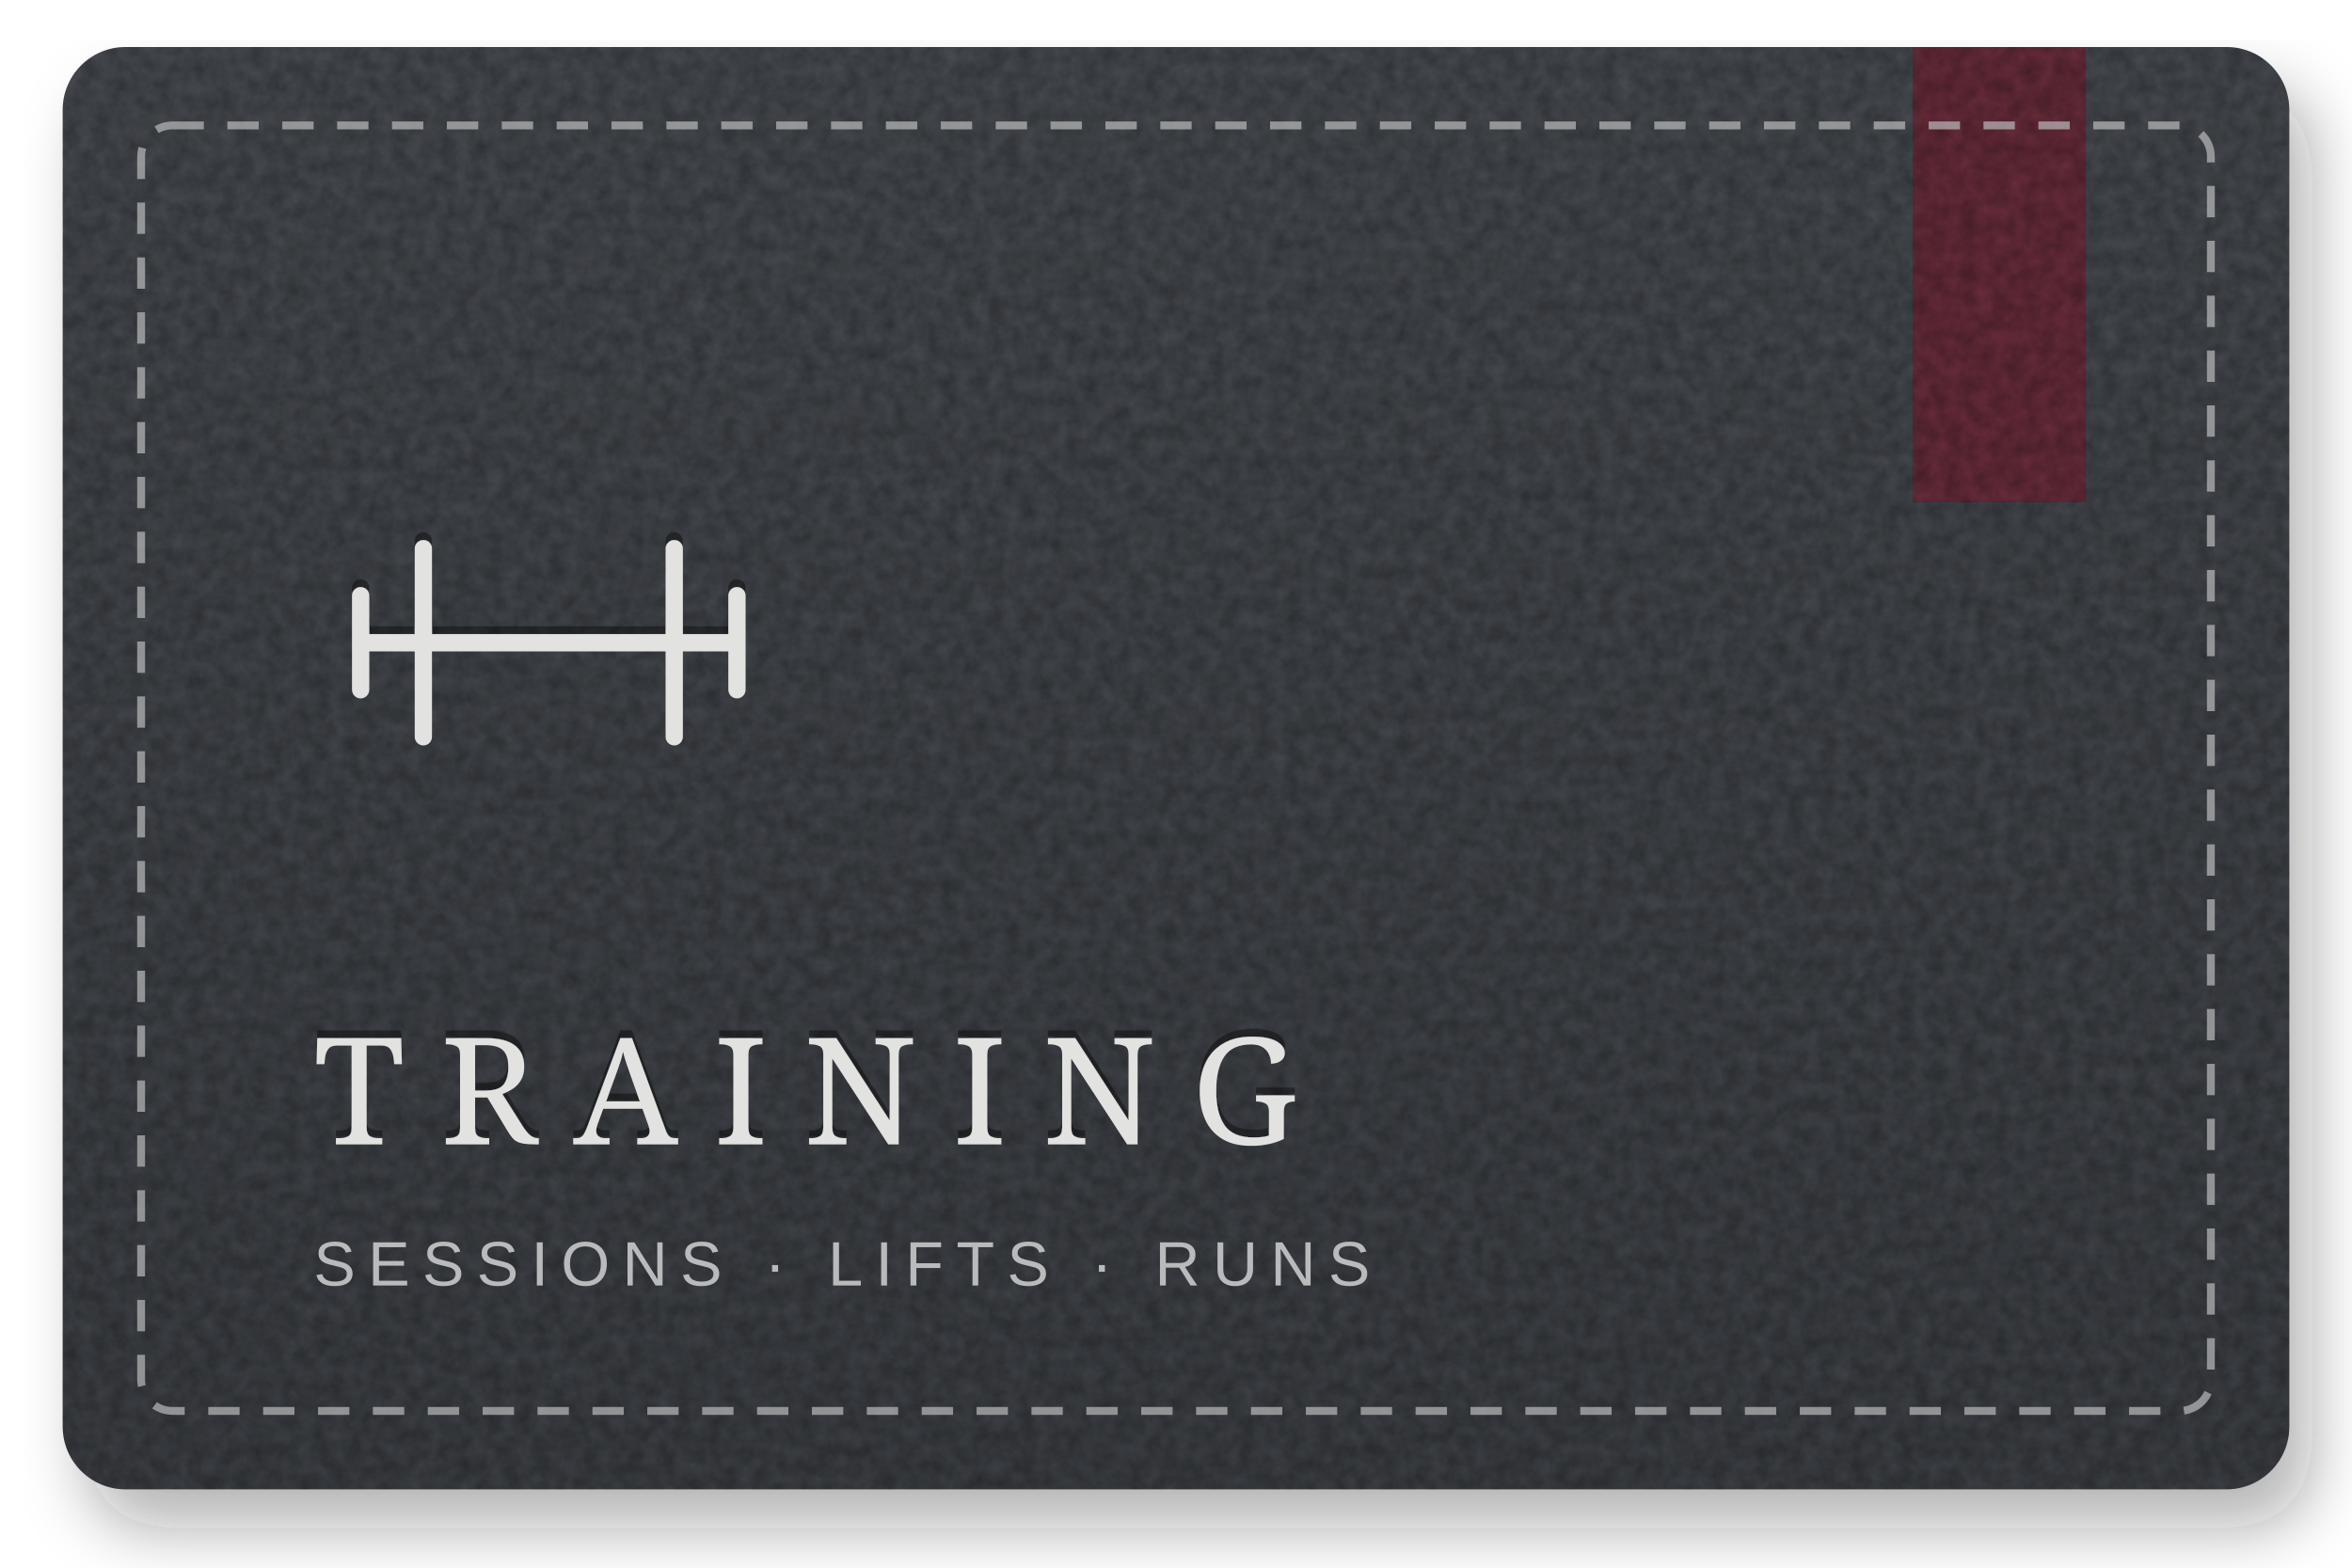
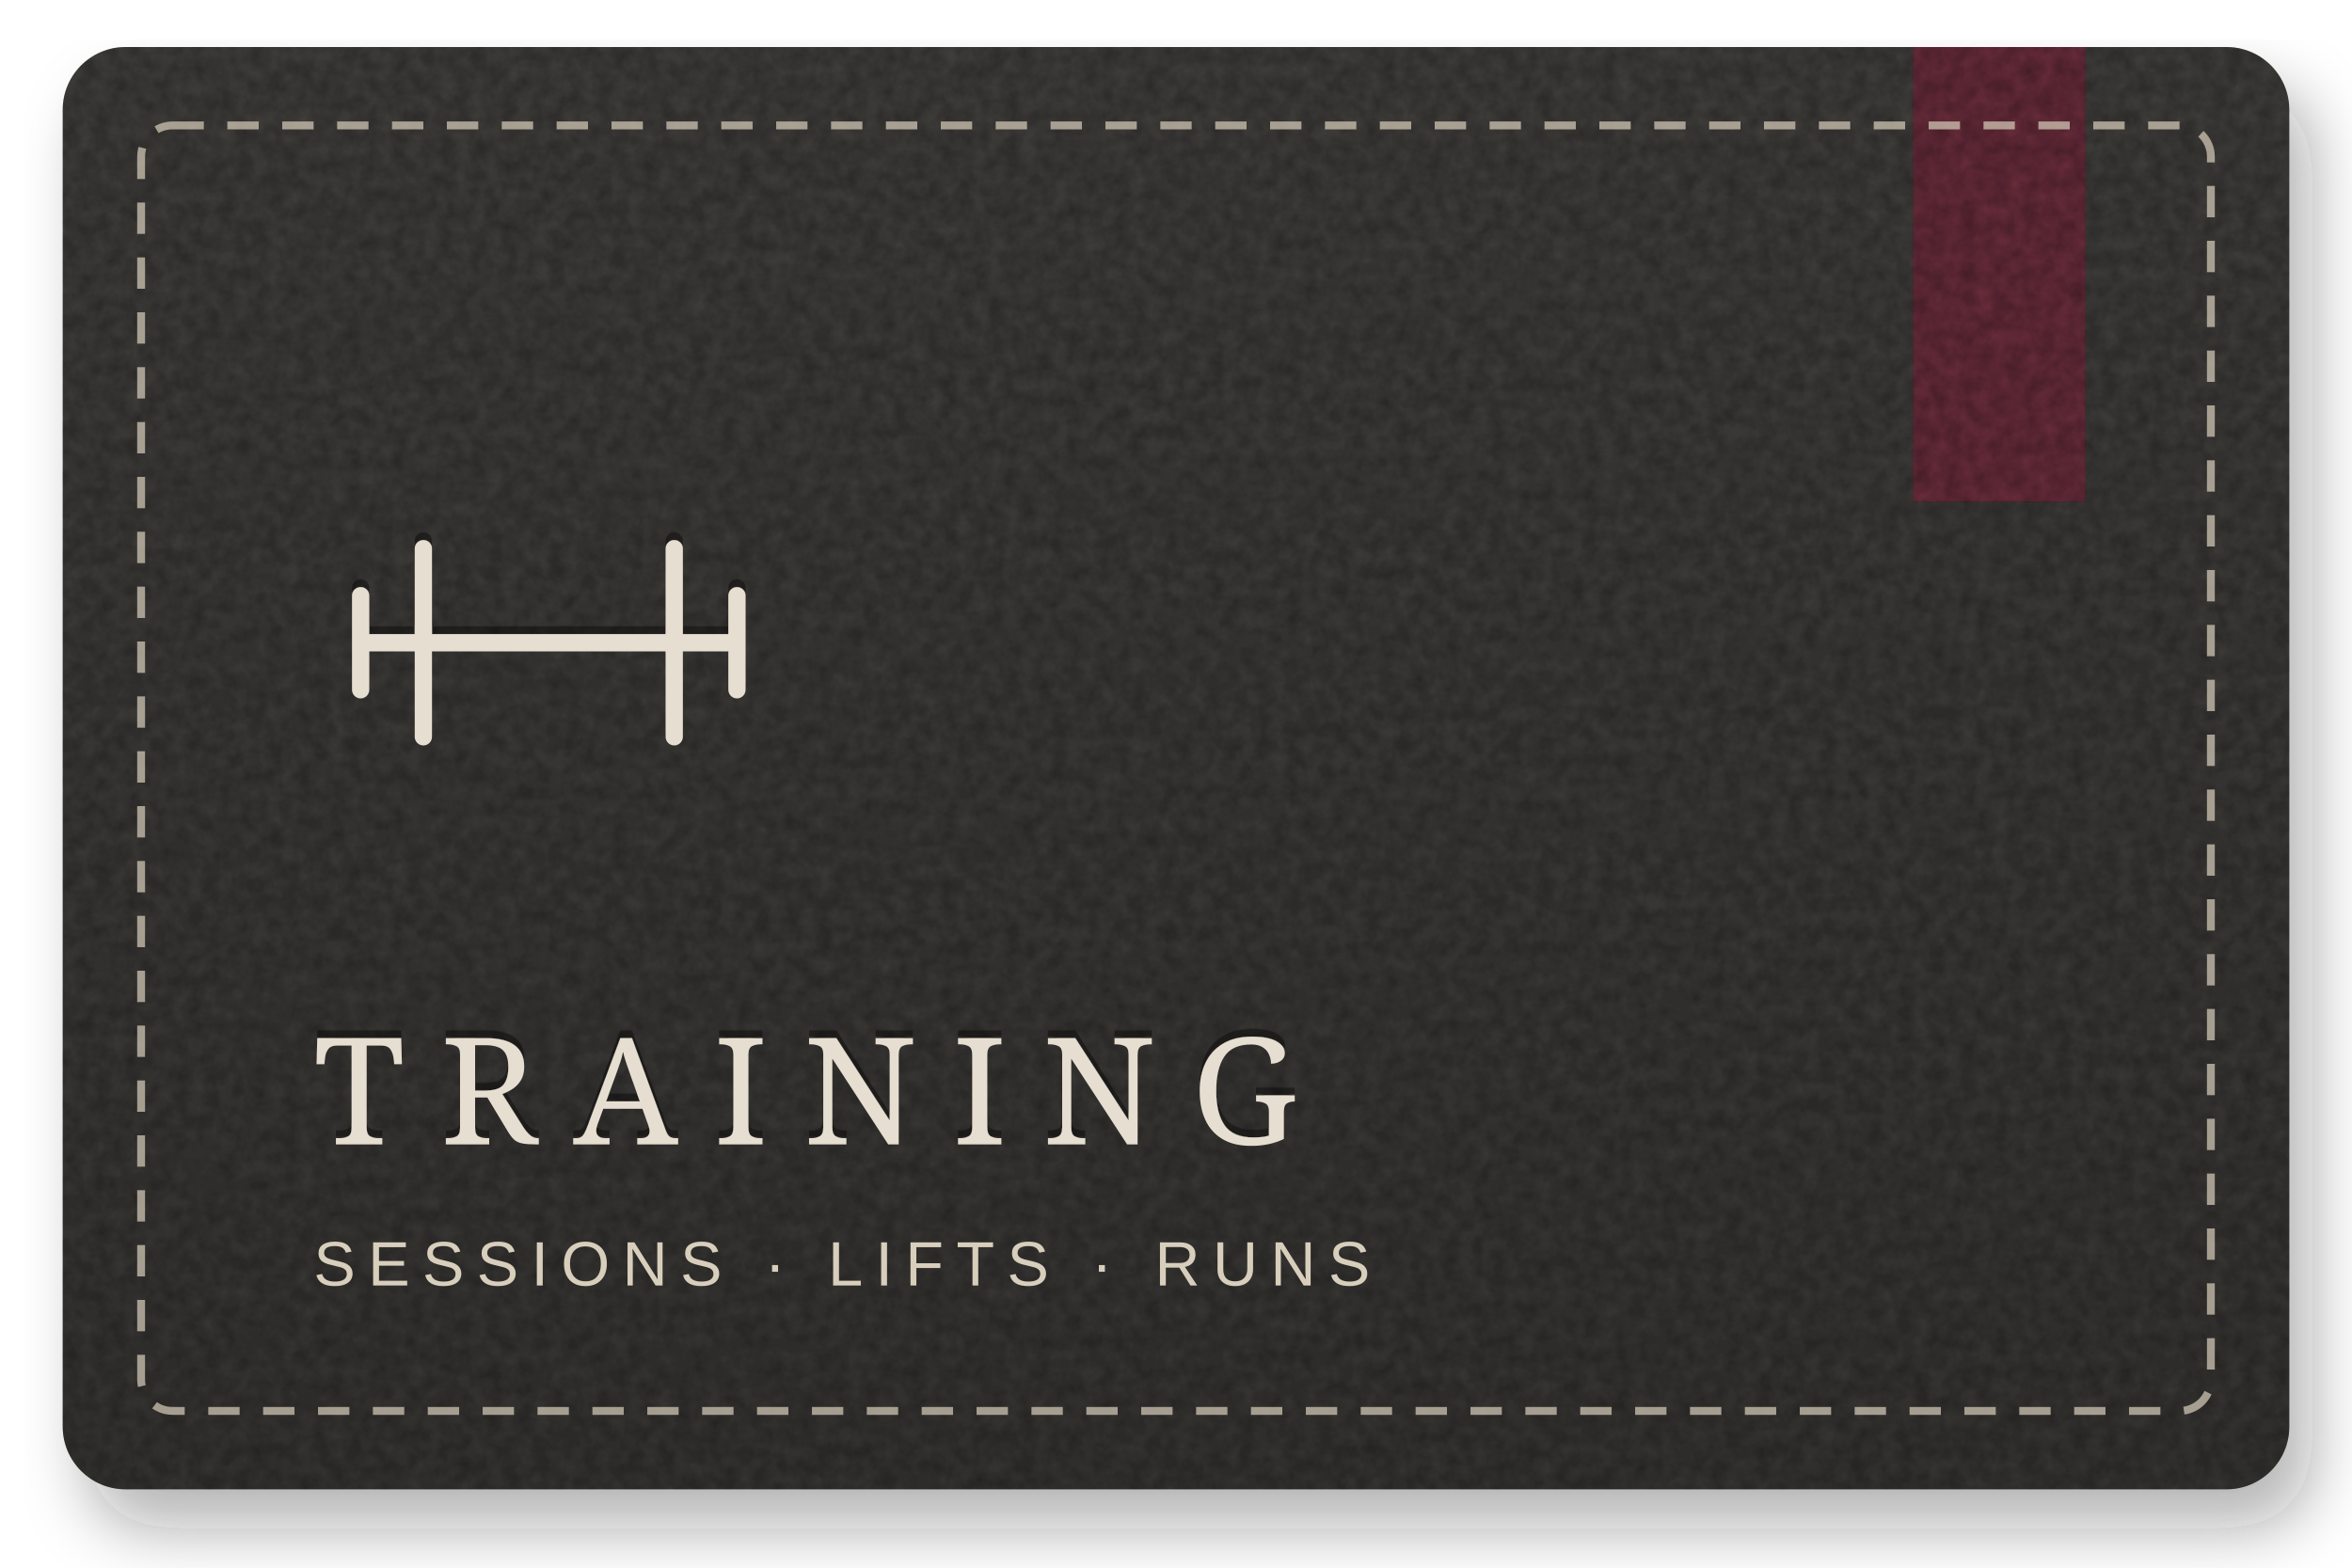
<svg xmlns="http://www.w3.org/2000/svg" viewBox="0 0 300 200" width="300" height="200">
  <defs>
    <filter id="s" x="-10%" y="-10%" width="125%" height="130%">
-       <feDropShadow dx="3" dy="5" stdDeviation="4" flood-color="#1a1b1e" flood-opacity=".33" />
+       <feDropShadow dx="3" dy="5" stdDeviation="4" flood-color="#1b1a18" flood-opacity=".33" />
    </filter>
    <filter id="g" x="0" y="0" width="100%" height="100%">
      <feTurbulence type="fractalNoise" baseFrequency="0.5" numOctaves="3" seed="11" />
      <feColorMatrix type="matrix" values="0 0 0 0 0  0 0 0 0 0  0 0 0 0 0  0 0 0 0.38 0" />
    </filter>
    <filter id="e" x="-5%" y="-20%" width="110%" height="150%">
      <feDropShadow dx="0" dy="1" stdDeviation="0" flood-color="#fff" flood-opacity=".12" />
      <feDropShadow dx="0" dy="-1" stdDeviation="0" flood-color="#000" flood-opacity=".4" />
    </filter>
    <linearGradient id="l" x1="0" y1="0" x2="0" y2="1">
      <stop offset="0" stop-color="#000" stop-opacity="0" />
      <stop offset="1" stop-color="#000" stop-opacity=".16" />
    </linearGradient>
    <clipPath id="c">
      <rect x="8" y="6" width="284" height="184" rx="8" />
    </clipPath>
  </defs>
  <g filter="url(#s)">
-     <rect x="8" y="6" width="284" height="184" rx="8" fill="#4A4D52" />
+     <rect x="8" y="6" width="284" height="184" rx="8" fill="#43403C" />
  </g>
  <g clip-path="url(#c)">
    <rect x="8" y="6" width="284" height="184" filter="url(#g)" />
    <rect x="8" y="6" width="284" height="184" fill="url(#l)" />
    <rect x="244" y="6" width="22" height="58" fill="#6B2D3C" />
    <rect x="244" y="6" width="22" height="58" filter="url(#g)" />
-     <rect x="18" y="16" width="264" height="164" rx="4" fill="none" stroke="#B9BABC" stroke-width="1" stroke-dasharray="4 3" opacity=".7" />
+     <rect x="18" y="16" width="264" height="164" rx="4" fill="none" stroke="#D8CEBC" stroke-width="1" stroke-dasharray="4 3" opacity=".7" />
  </g>
-   <g transform="translate(40 52)" fill="none" stroke="#E2E2E0" stroke-width="2.2" stroke-linecap="round" stroke-linejoin="round" filter="url(#e)">
+   <g transform="translate(40 52)" fill="none" stroke="#E6DED0" stroke-width="2.2" stroke-linecap="round" stroke-linejoin="round" filter="url(#e)">
    <path d="M6 30h48M14 18v24M46 18v24M6 24v12M54 24v12" />
  </g>
  <g filter="url(#e)">
-     <text x="40" y="146" font-family="Georgia,serif" font-size="19" letter-spacing="4.5" fill="#E2E2E0">TRAINING</text>
+     <text x="40" y="146" font-family="Georgia,serif" font-size="19" letter-spacing="4.5" fill="#E6DED0">TRAINING</text>
  </g>
-   <text x="40" y="164" font-family="Arial,sans-serif" font-size="8" letter-spacing="1.6" fill="#B9BABC">SESSIONS · LIFTS · RUNS</text>
+   <text x="40" y="164" font-family="Arial,sans-serif" font-size="8" letter-spacing="1.6" fill="#D8CEBC">SESSIONS · LIFTS · RUNS</text>
</svg>
